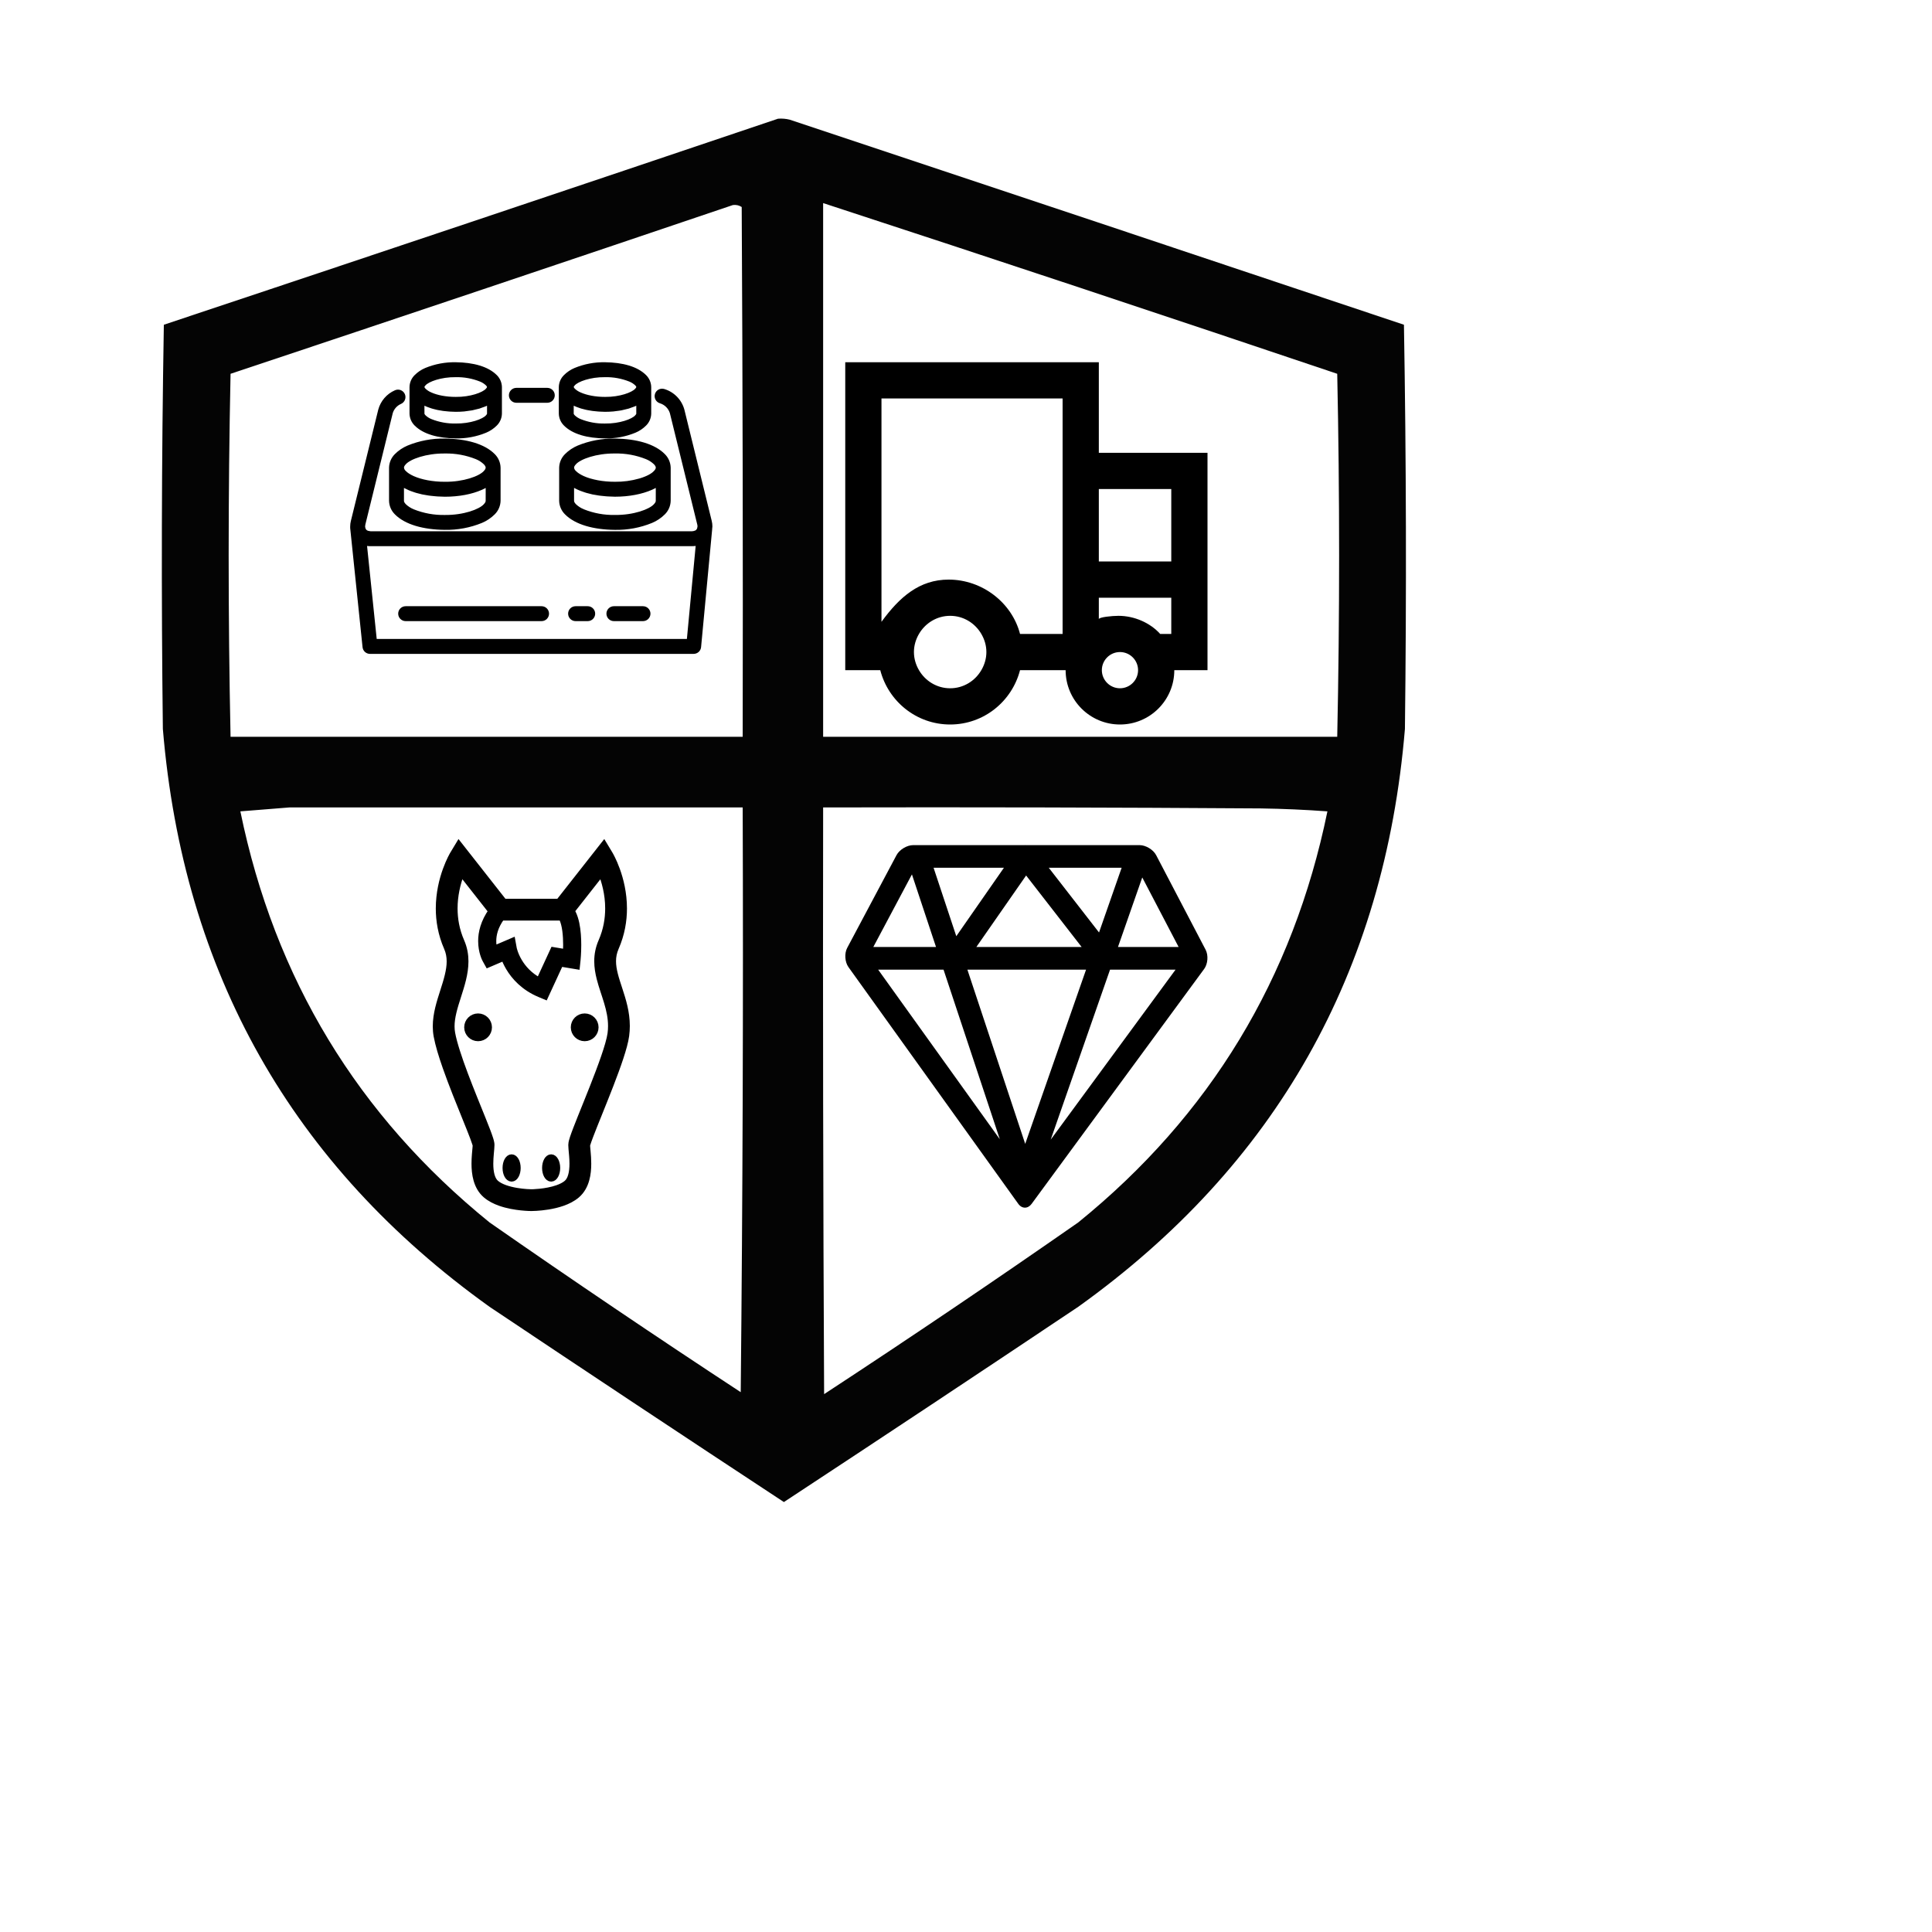
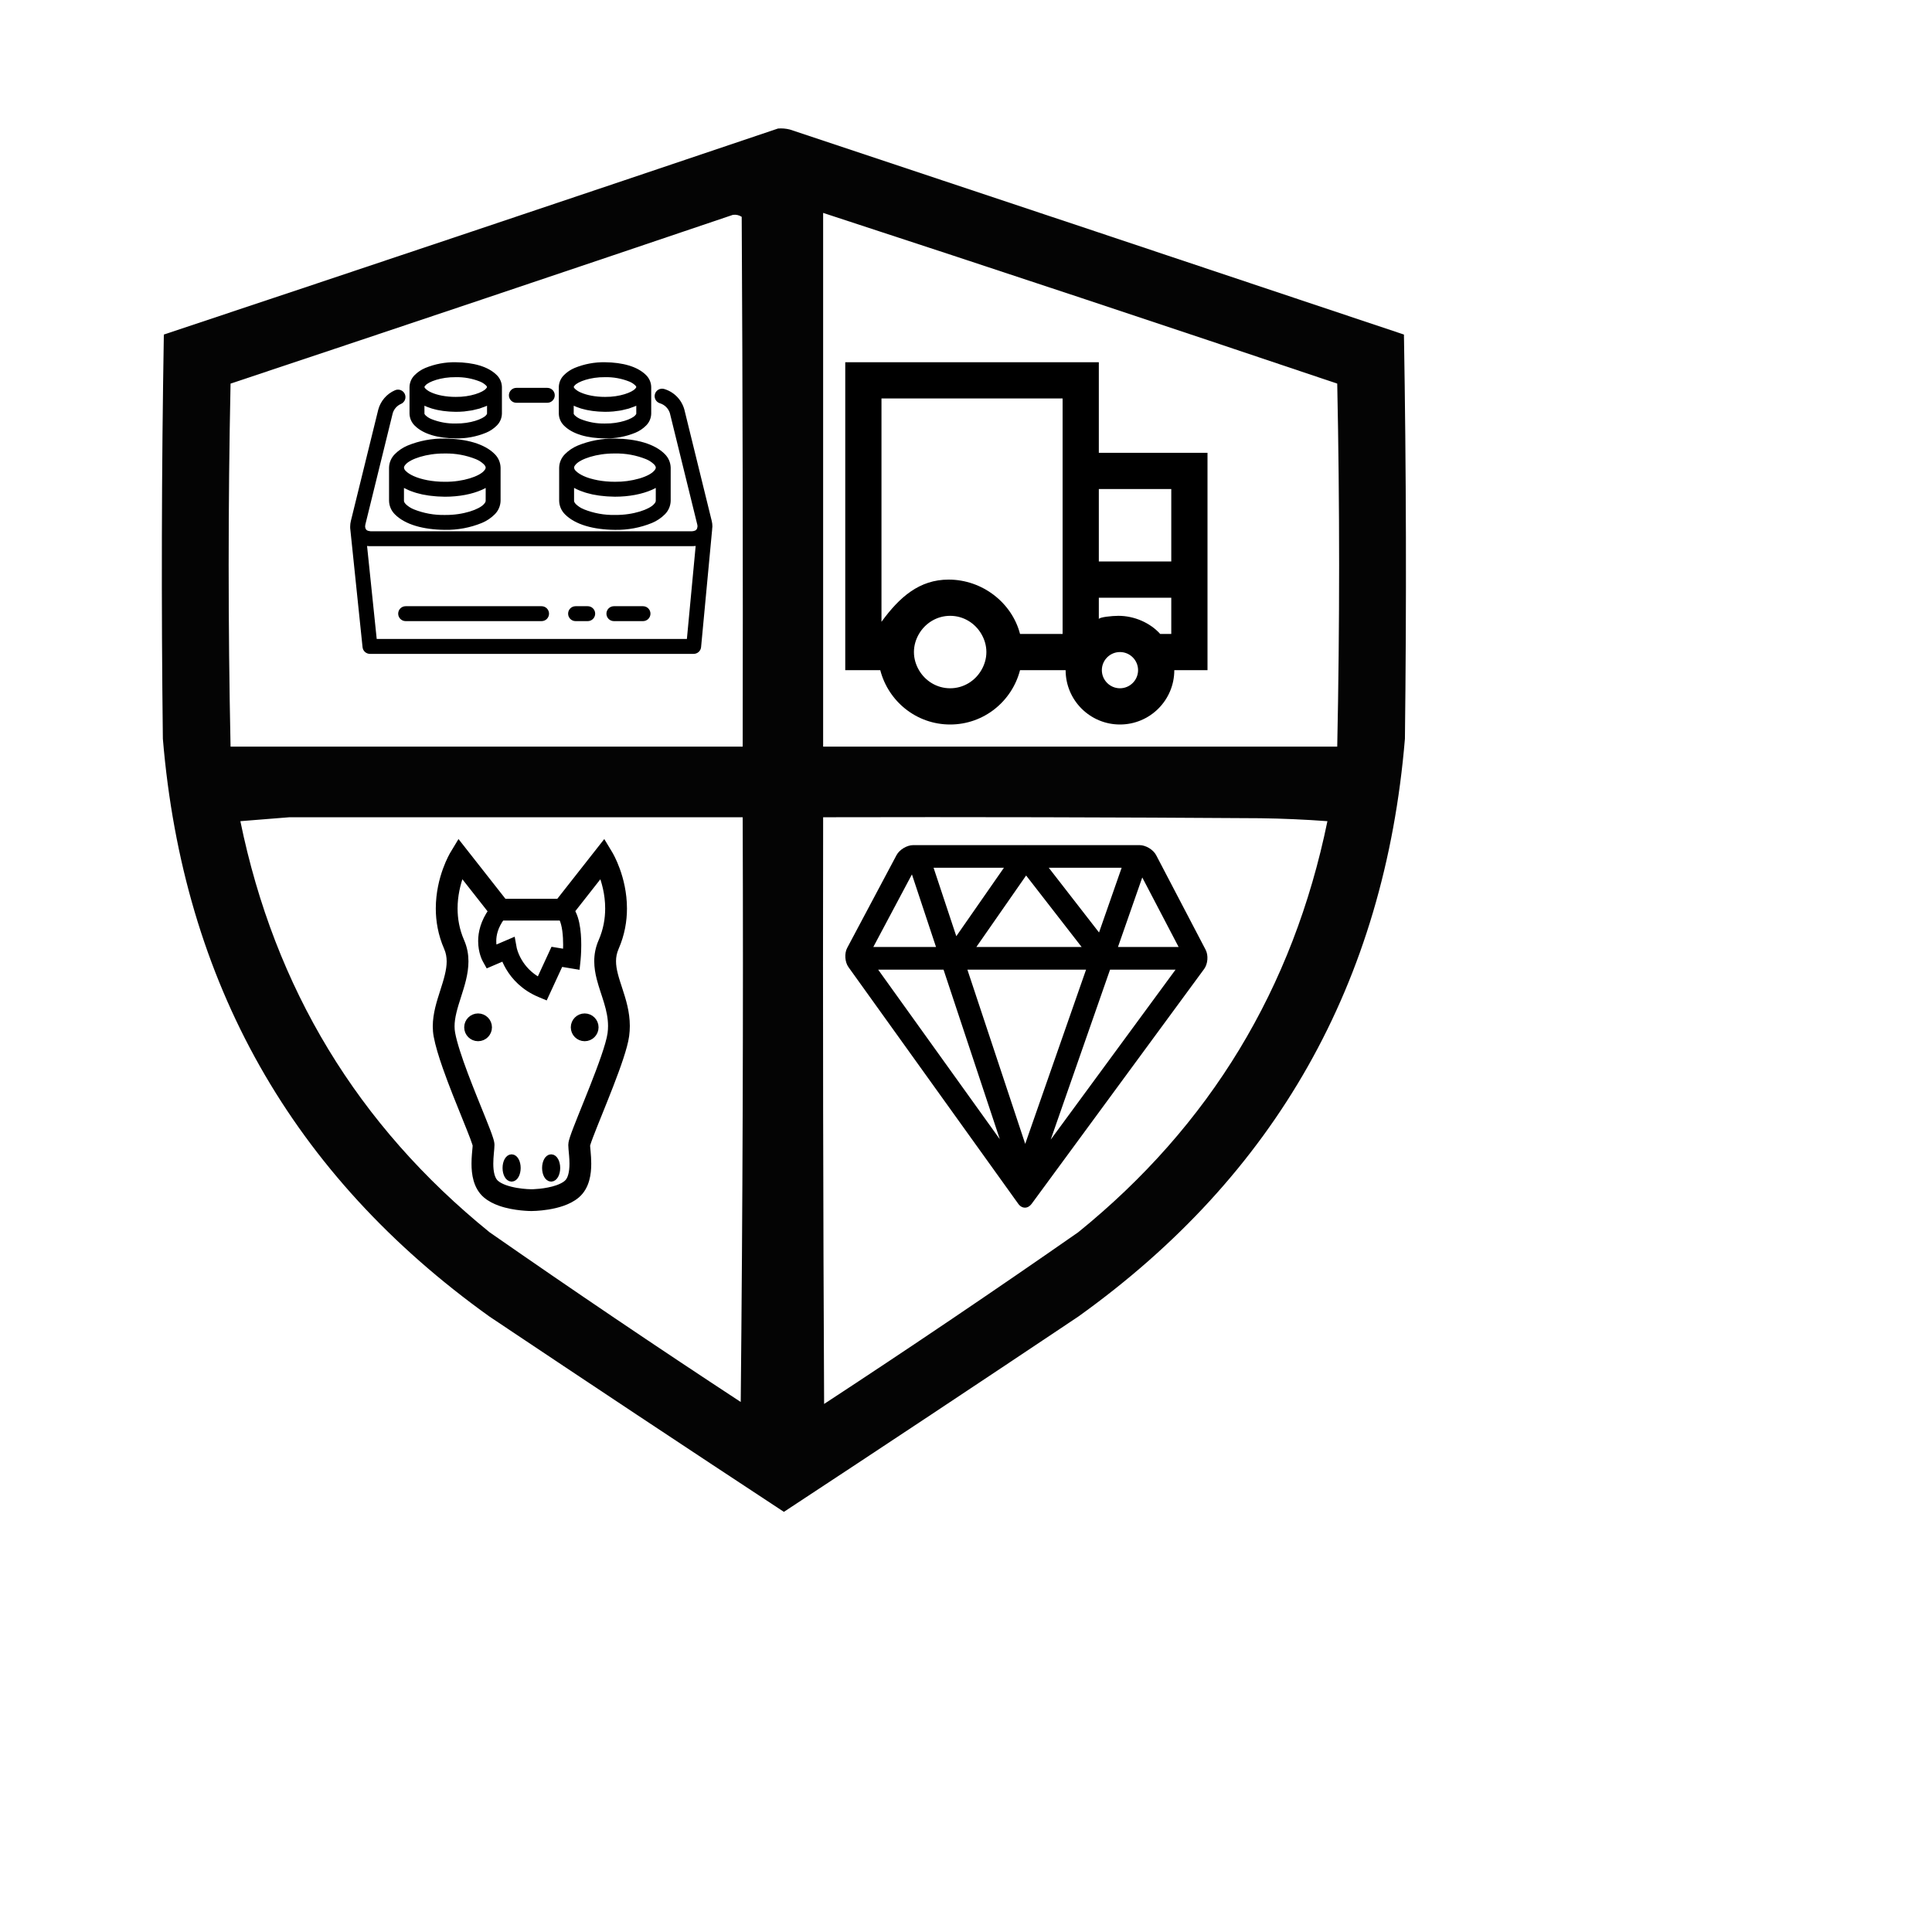
<svg xmlns="http://www.w3.org/2000/svg" width="800" height="800" style="shape-rendering:geometricPrecision; text-rendering:geometricPrecision; image-rendering:optimizeQuality; fill-rule:evenodd; clip-rule:evenodd">
  <g transform="scale(0.8125)">
-     <g transform="translate(0, 12)">
+     <g transform="translate(0, 17)">
      <path style="opacity:0.981" fill="#000000" d="M 396.5,48.5 C 398.527,48.338 400.527,48.505 402.5,49C 506.87,83.734 611.204,118.568 715.5,153.5C 716.667,222.164 716.833,290.831 716,359.5C 705.643,483.766 650.143,581.932 549.5,654C 499.636,687.363 449.636,720.53 399.5,753.5C 349.364,720.53 299.364,687.363 249.5,654C 148.857,581.932 93.357,483.766 83,359.5C 82.167,290.831 82.333,222.164 83.5,153.5C 188.005,118.665 292.338,83.665 396.5,48.5 Z M 419.5,91.5 C 506.946,120.093 594.279,149.093 681.5,178.5C 682.783,240.172 682.783,301.838 681.5,363.5C 594.167,363.5 506.833,363.5 419.5,363.5C 419.5,272.833 419.5,182.167 419.5,91.5 Z M 373.5,92.5 C 375.144,92.287 376.644,92.62 378,93.5C 378.5,183.499 378.667,273.499 378.5,363.5C 291.5,363.5 204.5,363.5 117.5,363.5C 116.213,301.839 116.213,240.172 117.5,178.5C 203.005,149.999 288.338,121.332 373.5,92.5 Z M 147.5,399.5 C 224.5,399.5 301.5,399.5 378.5,399.5C 378.833,498.836 378.5,598.169 377.5,697.5C 334.423,669.254 291.757,640.421 249.5,611C 182.313,556.558 139.979,486.725 122.5,401.5C 130.99,400.833 139.324,400.167 147.5,399.5 Z M 419.5,399.5 C 493.834,399.333 568.167,399.5 642.5,400C 653.848,400.168 665.181,400.668 676.5,401.5C 659.01,486.732 616.677,556.565 549.5,611C 506.765,640.786 463.599,669.952 420,698.5C 419.5,598.834 419.333,499.167 419.5,399.5 Z" />
    </g>
  </g>
  <g transform="translate(145,150) scale(1.543909)">
    <path id="Path_28" data-name="Path 28" d="M736.185,530.844h8.3a2,2,0,0,0,0-4h-8.3a2,2,0,0,0,0,4Zm52.4,31.693-7.346-29.879a7.961,7.961,0,0,0-5.392-5.508,2,2,0,0,0-1.155,3.831,4.027,4.027,0,0,1,2.662,2.634l7.348,29.876a2.168,2.168,0,0,1,.066.515,2.242,2.242,0,0,1-.1.51,1.063,1.063,0,0,1-.317.466.446.446,0,0,1-.056.041.744.744,0,0,1-.1.065,2.376,2.376,0,0,1-.9.216h-.012v0h-86.17c-.074-.005-.136-.016-.2-.024a2.687,2.687,0,0,1-.5-.1c-.016-.005-.025-.012-.041-.017a1.38,1.38,0,0,1-.2-.086.867.867,0,0,1-.115-.08.817.817,0,0,1-.067-.049.93.93,0,0,1-.121-.138l-.018-.021a1.172,1.172,0,0,1-.091-.173l-.012-.024a1.374,1.374,0,0,1-.053-.164c-.01-.035-.019-.069-.027-.106-.006-.02-.01-.043-.014-.063-.013-.081-.025-.165-.035-.256a2.23,2.23,0,0,1,.068-.513l7.348-29.878a3.972,3.972,0,0,1,2.221-2.468,2,2,0,0,0-1.627-3.655,7.905,7.905,0,0,0-4.477,5.168L691.8,562.535a6.152,6.152,0,0,0-.184,1.469c0,.009,0,.018,0,.027a1.949,1.949,0,0,0,0,.418l3.316,31.948a2,2,0,0,0,1.989,1.792h86.814a2,2,0,0,0,1.992-1.812l2.967-31.54c0-.037,0-.072,0-.108a5.308,5.308,0,0,0,.068-.723A6.144,6.144,0,0,0,788.586,562.537Zm-6.664,31.653H698.73l-2.589-24.948a5.473,5.473,0,0,0,.97.063h86.2c.027,0,.052-.007.078-.007a5.52,5.52,0,0,0,.886-.061Zm-62-53.788a20.445,20.445,0,0,0,8.164-1.535,8.934,8.934,0,0,0,2.863-1.927,4.643,4.643,0,0,0,1.363-3.182v-2.5l0-4.6c0-.013,0-.025,0-.039a4.635,4.635,0,0,0-1.363-3.182c-2.347-2.356-6.351-3.409-11.027-3.465a20.486,20.486,0,0,0-8.166,1.537,8.916,8.916,0,0,0-2.861,1.928,4.629,4.629,0,0,0-1.366,3.182c0,.014,0,.026,0,.039l0,4.859v2.238a4.652,4.652,0,0,0,1.364,3.182C711.238,539.295,715.242,540.348,719.92,540.4Zm-8.393-13.78c0-.016-.011-.126.272-.432.806-.983,4.189-2.27,8.121-2.213a16.63,16.63,0,0,1,6.531,1.185,5.009,5.009,0,0,1,1.59,1.028c.283.306.268.416.271.432v0h-.005c0,.014.005.136-.284.446-.83.982-4.193,2.252-8.1,2.2-.326,0-.651-.007-.969-.021-.062,0-.123-.01-.183-.013-.256-.013-.51-.029-.756-.051-.061-.006-.118-.015-.176-.021-.246-.024-.49-.051-.727-.084-.076-.011-.148-.024-.224-.036-.213-.033-.426-.065-.631-.1-.1-.019-.186-.041-.281-.061-.176-.036-.354-.071-.524-.112-.146-.036-.285-.076-.426-.116-.1-.028-.214-.054-.316-.085-.213-.063-.412-.13-.6-.2-.024-.009-.051-.016-.075-.024-.215-.079-.42-.162-.611-.248a5.15,5.15,0,0,1-1.6-1.023c-.291-.31-.283-.432-.285-.446h0Zm0,5.007c.141.067.291.126.436.188.111.049.221.1.334.146.367.147.746.281,1.14.4.112.035.231.065.346.1.319.091.645.173.979.248.132.029.261.06.4.086.438.089.883.167,1.344.229.08.011.162.019.244.029q.609.077,1.242.125l.406.029c.5.031,1.008.055,1.526.061.777,0,1.535-.037,2.269-.1.342-.031.661-.092.991-.137.38-.05.775-.089,1.14-.158s.674-.162,1.008-.244.656-.142.961-.233c.281-.085.529-.2.8-.292.322-.117.66-.22.961-.353l.031-.015.006,0,.019-.009.207-.1v2.131c0,.014.012.125-.269.433-.809.981-4.189,2.27-8.121,2.212a16.61,16.61,0,0,1-6.531-1.186,5.069,5.069,0,0,1-1.59-1.026c-.283-.31-.268-.419-.272-.433Zm48.434,8.773a20.452,20.452,0,0,0,8.164-1.535,8.934,8.934,0,0,0,2.863-1.927,4.648,4.648,0,0,0,1.364-3.182v-2.5l0-4.6h0c0-.013,0-.025,0-.039a4.631,4.631,0,0,0-1.364-3.182c-2.345-2.356-6.349-3.409-11.027-3.465a20.48,20.48,0,0,0-8.164,1.537,8.906,8.906,0,0,0-2.861,1.928,4.62,4.62,0,0,0-1.366,3.182c0,.014,0,.026,0,.039l0,4.859v2.238a4.635,4.635,0,0,0,1.364,3.182C751.277,539.295,755.283,540.348,759.961,540.4Zm-8.393-13.78c0-.016-.013-.126.27-.432.808-.983,4.189-2.27,8.121-2.213a16.623,16.623,0,0,1,6.531,1.185,5,5,0,0,1,1.592,1.028c.283.306.268.416.27.432v0h-.006c0,.014.006.136-.284.446-.826.978-4.168,2.243-8.058,2.2h-.043c-.092,0-.18-.005-.27-.006-.234,0-.468-.005-.7-.015-.137-.007-.269-.018-.4-.027-.18-.012-.36-.021-.535-.037-.119-.011-.231-.028-.348-.04-.186-.021-.373-.039-.553-.065-.107-.014-.207-.034-.31-.05-.184-.029-.371-.056-.547-.089-.106-.02-.2-.044-.3-.066-.168-.035-.34-.068-.5-.107-.138-.034-.267-.072-.4-.108-.113-.031-.233-.06-.342-.093-.2-.059-.387-.124-.57-.189-.035-.012-.074-.023-.11-.036-.214-.079-.42-.161-.611-.247a5.175,5.175,0,0,1-1.6-1.023c-.287-.31-.281-.432-.281-.446h-.006Zm0,5.006c.135.064.28.121.418.182.119.052.237.107.36.156.363.145.736.278,1.125.4.121.037.244.069.367.1q.468.132.957.242c.135.03.269.062.408.089.436.088.879.166,1.336.228.084.011.172.019.256.03q.6.075,1.228.124l.414.029c.5.031,1,.054,1.516.061h.008c.777,0,1.535-.038,2.269-.1.256-.023.495-.071.745-.1.468-.058.941-.109,1.388-.193.307-.057.586-.143.881-.213.365-.087.742-.161,1.086-.265.266-.08.5-.186.754-.277.338-.12.689-.228,1-.367l.033-.015,0,0,.014-.006.215-.1v2.131c0,.014.011.123-.272.433-.807.981-4.189,2.27-8.119,2.212a16.613,16.613,0,0,1-6.533-1.186,5.094,5.094,0,0,1-1.59-1.026c-.281-.31-.266-.419-.27-.433Zm-49.531,16.614c0,.018,0,.034,0,.052l0,4v4.84a5.275,5.275,0,0,0,1.564,3.629c2.737,2.765,7.653,4.107,13.393,4.165a25.108,25.108,0,0,0,9.977-1.871,10.7,10.7,0,0,0,3.414-2.294,5.3,5.3,0,0,0,1.566-3.629v-4.149l0-4.694c0-.018,0-.034,0-.052a5.3,5.3,0,0,0-1.566-3.629c-2.737-2.767-7.653-4.108-13.391-4.165a25.12,25.12,0,0,0-9.98,1.87,10.689,10.689,0,0,0-3.414,2.295A5.3,5.3,0,0,0,702.037,548.242Zm25.914,8.9c0,.174-.058.433-.471.88-1.2,1.393-5.49,2.969-10.484,2.914a21.258,21.258,0,0,1-8.348-1.523,6.861,6.861,0,0,1-2.14-1.391c-.41-.447-.467-.706-.469-.88v-3.46c.063.034.135.061.2.1q.531.282,1.108.528c.17.072.347.139.521.207q.477.183.979.345c.179.057.355.116.541.17.472.136.959.261,1.463.371.082.017.166.035.25.051.507.1,1.029.192,1.562.268.186.027.375.049.565.072q.647.08,1.316.132c.185.016.369.031.557.043.621.039,1.252.067,1.9.073h0c.072,0,.143,0,.215-.005.4,0,.8-.009,1.2-.027.2-.009.4-.027.6-.041.26-.017.521-.029.775-.052.219-.02.432-.05.647-.074s.459-.047.683-.078.442-.071.662-.108.418-.063.621-.1c.225-.042.442-.094.661-.142.189-.041.382-.078.568-.122.23-.056.451-.121.676-.183.164-.045.334-.086.494-.135.232-.07.453-.149.678-.226.142-.049.291-.092.431-.144.242-.089.471-.187.7-.283.106-.044.219-.084.323-.13l.011-.005.036-.015c.337-.152.664-.312.978-.482ZM706.51,547.36c1.2-1.391,5.49-2.967,10.486-2.913a21.209,21.209,0,0,1,8.346,1.524,6.806,6.806,0,0,1,2.138,1.389c.413.447.469.708.471.882v.012h0a1.02,1.02,0,0,1-.236.584l-.008.009a3.142,3.142,0,0,1-.246.294c-1.225,1.391-5.5,2.947-10.463,2.892-.416,0-.828-.009-1.232-.026l-.153-.011c-.351-.017-.7-.04-1.041-.071-.074-.007-.142-.018-.215-.025-.316-.032-.628-.065-.933-.108-.07-.01-.135-.022-.2-.033-.3-.045-.6-.091-.891-.146-.066-.012-.127-.028-.193-.041-.283-.056-.567-.115-.836-.18-.076-.019-.147-.04-.221-.06-.252-.063-.5-.129-.74-.2-.088-.026-.166-.057-.254-.084-.211-.067-.426-.135-.623-.208-.121-.045-.231-.093-.346-.14-.15-.06-.306-.119-.447-.181s-.238-.117-.358-.174-.236-.112-.341-.168c-.149-.081-.28-.163-.412-.245-.057-.035-.123-.071-.178-.106a4.888,4.888,0,0,1-.848-.685,1.384,1.384,0,0,1-.49-.887h0l0-.012C706.041,548.068,706.1,547.809,706.51,547.36Zm69.5-2.747c-2.737-2.767-7.654-4.108-13.393-4.165a25.1,25.1,0,0,0-9.976,1.87,10.644,10.644,0,0,0-3.414,2.295,5.3,5.3,0,0,0-1.565,3.629c0,.03,0,.057,0,.086l0,3.346v5.463a5.274,5.274,0,0,0,1.567,3.629c2.734,2.765,7.652,4.107,13.388,4.165a25.114,25.114,0,0,0,9.981-1.871,10.7,10.7,0,0,0,3.412-2.294,5.284,5.284,0,0,0,1.564-3.629v-6.393l0-2.45c0-.018,0-.034,0-.052A5.292,5.292,0,0,0,776.006,544.613Zm-2.436,12.524c0,.174-.058.433-.468.88-1.2,1.393-5.493,2.969-10.489,2.914a21.237,21.237,0,0,1-8.344-1.523,6.79,6.79,0,0,1-2.14-1.391c-.412-.447-.469-.706-.471-.88v-3.46c.037.02.08.036.117.056.383.207.789.4,1.209.578.155.064.313.124.469.185.34.131.688.254,1.047.369.16.051.32.1.484.152.508.147,1.028.283,1.569.4l.078.016c.537.112,1.094.2,1.66.284.178.025.359.046.539.068q.658.081,1.336.135c.184.015.365.03.551.042.621.039,1.252.067,1.9.073q.716,0,1.412-.032c.149-.007.293-.02.44-.029.314-.02.629-.036.937-.064.164-.015.323-.038.485-.055.283-.031.568-.059.845-.1.178-.025.35-.058.528-.086.252-.04.508-.077.756-.123.181-.034.355-.077.533-.114.232-.05.469-.1.7-.151.182-.045.357-.1.535-.145.213-.058.43-.112.637-.174.174-.052.338-.112.506-.168.2-.067.408-.131.6-.2.162-.06.315-.127.471-.19.184-.073.373-.143.551-.221l.019-.01.024-.01q.507-.228.978-.481Zm0-8.883h0a.814.814,0,0,1-.088.341l0,0a1.659,1.659,0,0,1-.144.239c-.008.011-.022.024-.029.035a2.71,2.71,0,0,1-.225.27,4.4,4.4,0,0,1-.992.787l-.041.022c-.129.078-.268.156-.414.234l-.119.058c-.127.065-.256.13-.395.194l-.156.066c-.135.06-.27.119-.414.176l-.176.066c-.146.056-.291.112-.447.166-.051.018-.106.034-.157.052-.167.056-.337.112-.513.166-.035.011-.072.02-.108.03a22.56,22.56,0,0,1-6.535.875c-.416,0-.826-.009-1.232-.026l-.11-.008c-.367-.018-.73-.042-1.086-.074l-.039-.005a21.815,21.815,0,0,1-4.2-.79l-.008,0c-.3-.091-.591-.187-.869-.289-.06-.023-.113-.048-.174-.071-.213-.081-.421-.163-.617-.251-.1-.046-.193-.095-.291-.142-.137-.065-.277-.13-.4-.2-.164-.09-.313-.181-.457-.272-.041-.026-.09-.051-.129-.077a4.846,4.846,0,0,1-.85-.687,1.381,1.381,0,0,1-.492-.887h0l0-.012c0-.174.059-.433.473-.882,1.2-1.391,5.488-2.967,10.482-2.913a21.213,21.213,0,0,1,8.348,1.524,6.824,6.824,0,0,1,2.139,1.389c.412.447.468.708.47.882Zm-30.623,37.151H706.49a2,2,0,1,0,0,4h36.457a2,2,0,0,0,0-4Zm27.2,0h-7.81a2,2,0,1,0,0,4h7.81a2,2,0,0,0,0-4Zm-14.83,0h-3.256a2,2,0,0,0,0,4h3.256a2,2,0,0,0,0-4Z" transform="translate(-691.613 -519.975)" stroke-width="5" fill="black" />
  </g>
  <g transform="translate(350,150) scale(7.5)">
    <defs>

</defs>
    <g id="Page-1" stroke="none" stroke-width="1" fill="none" fill-rule="evenodd">
      <g id="Dribbble-Light-Preview" transform="translate(-300, -5319)" fill="#000000">
        <g id="icons" transform="translate(56, 160)">
          <path d="M258,5170 L262,5170 L262,5166 L258,5166 L258,5170 Z M262,5174 L261.388,5174 C260.839,5173.39 259.968,5173 259.083,5173 C258.731,5173 258,5173.072 258,5173.184 L258,5172 L262,5172 L262,5174 Z M259.167,5177 C258.615,5177 258.167,5176.551 258.167,5176 C258.167,5175.449 258.615,5175 259.167,5175 C259.718,5175 260.167,5175.449 260.167,5176 C260.167,5176.551 259.718,5177 259.167,5177 L259.167,5177 Z M256,5174 L253.65,5174 C253.204,5172.278 251.57,5171 249.708,5171 C248.097,5171 247,5171.958 246,5173.331 L246,5161 L256,5161 L256,5174 Z M251.513,5176 C251.167,5176.595 250.529,5177 249.792,5177 C249.055,5177 248.417,5176.595 248.07,5176 C247.898,5175.705 247.792,5175.366 247.792,5175 C247.792,5174.634 247.898,5174.295 248.07,5174 C248.417,5173.405 249.055,5173 249.792,5173 C250.529,5173 251.166,5173.405 251.513,5174 C251.686,5174.295 251.792,5174.634 251.792,5175 C251.792,5175.366 251.686,5175.705 251.513,5176 L251.513,5176 Z M258,5164 L258,5159 L244,5159 L244,5176 L245.933,5176 C246.379,5177.722 247.93,5179 249.792,5179 C251.653,5179 253.204,5177.722 253.65,5176 L256.167,5176 C256.167,5177.657 257.51,5179 259.167,5179 C260.824,5179 262.167,5177.657 262.167,5176 L264,5176 L264,5164 L258,5164 Z" id="truck-[#652]">

</path>
        </g>
      </g>
    </g>
  </g>
  <g transform="translate(145,350) scale(0.2929688)">
    <style type="text/css">
    .st0 {
        fill: #000000;
        stroke: black;
        stroke-width: 10;
    }
</style>
    <g>
      <path class="st0" d="M379.987,204.198c-2.456-7.501-4.813-14.566-6.504-21.254c-1.703-6.702-2.74-12.982-2.734-19.03   c0.014-6.464,1.116-12.664,4.028-19.346c8.406-19.214,11.436-38.125,11.43-55.186c-0.007-21.895-4.92-40.806-9.799-54.335   c-4.893-13.528-9.785-21.703-10.05-22.146L358.588,0l-63.354,80.633h-78.25L153.637,0.007l-7.771,12.889   c-0.264,0.449-5.157,8.624-10.049,22.152c-4.886,13.529-9.792,32.426-9.799,54.335c-0.006,17.061,3.024,35.972,11.43,55.179   c2.806,6.438,3.928,12.816,3.935,19.604c0.052,12.863-4.371,27.25-9.323,42.582c-4.873,15.352-10.268,31.647-10.314,49.23   c0,4.483,0.37,9.052,1.222,13.641c2.311,12.433,6.96,27.554,12.631,43.77c8.504,24.285,19.34,50.881,28.029,72.34   c4.338,10.717,8.148,20.152,10.809,27.25c1.327,3.533,2.37,6.491,3.018,8.59c0.323,1.043,0.554,1.876,0.66,2.351l0.026,0.132   c-0.013,0.694-0.079,1.81-0.211,3.275c-0.436,5.183-1.433,13.523-1.44,22.72c0.013,7.171,0.588,14.936,2.753,22.602   c2.153,7.62,6.055,15.358,12.935,21.254c5.956,5.084,12.908,8.432,19.907,10.928c10.518,3.698,21.327,5.401,29.646,6.286   c8.313,0.872,14.117,0.884,14.381,0.884c0.357-0.013,10.538,0,23.427-2.08c6.444-1.056,13.576-2.622,20.594-5.091   c7.005-2.496,13.952-5.844,19.914-10.928c6.874-5.896,10.776-13.634,12.935-21.254c2.166-7.666,2.74-15.438,2.746-22.608   c0-6.141-0.449-11.859-0.872-16.56c-0.211-2.35-0.422-4.444-0.561-6.154c-0.132-1.453-0.198-2.549-0.211-3.249   c0.086-0.382,0.27-1.129,0.561-2.06c0.759-2.522,2.159-6.47,3.981-11.271c6.398-16.89,17.98-44.575,28.458-71.646   c5.242-13.543,10.215-26.966,14.169-38.97c3.956-12.044,6.907-22.502,8.082-31.006c0.634-4.676,0.918-9.238,0.918-13.675   C390.241,236.03,384.866,219.186,379.987,204.198z M213.636,101.426h85.618c0.31,0.515,0.614,1.057,0.918,1.664   c2.12,4.278,3.711,10.591,4.609,17.378c0.924,6.788,1.228,14.05,1.228,20.482c0,4.186-0.125,8.009-0.284,11.146l-18.21-3.038   l-20,43.314c-14.864-7.844-23.83-18.521-29.343-27.791c-3.136-5.289-5.098-10.102-6.253-13.523   c-0.574-1.703-0.951-3.063-1.182-3.954l-0.224-0.978l-0.039-0.198l-1.757-9.613l-25.711,11.02   c-0.819-3.117-1.539-7.138-1.532-11.898C201.52,126.305,203.944,114.638,213.636,101.426z M368.736,266.337   c-0.495,3.704-1.704,9.006-3.48,15.186c-6.193,21.763-19.036,54.255-30.287,82.185c-5.632,13.991-10.875,26.88-14.757,36.982   c-1.941,5.052-3.546,9.396-4.721,12.955c-0.588,1.796-1.076,3.381-1.459,4.886c-0.185,0.766-0.357,1.492-0.489,2.284   c-0.132,0.805-0.258,1.638-0.264,2.832c0.007,1.776,0.133,3.513,0.298,5.448c0.495,5.725,1.366,13.232,1.366,20.944   c0.007,5.982-0.548,11.99-1.961,16.929c-1.42,4.978-3.546,8.65-6.471,11.159c-3.129,2.707-7.877,5.203-13.297,7.091   c-8.122,2.885-17.597,4.47-24.9,5.229c-3.651,0.384-6.774,0.575-8.94,0.674c-1.083,0.04-1.935,0.066-2.496,0.08l-0.621,0.013   h-0.145h-0.046c-0.792,0-10.195-0.125-21.103-1.994c-5.447-0.924-11.257-2.298-16.461-4.173c-5.21-1.875-9.752-4.298-12.796-6.926   c-2.919-2.502-5.045-6.174-6.471-11.152c-1.406-4.932-1.968-10.948-1.954-16.923c0-5.13,0.383-10.214,0.786-14.691   c0.205-2.245,0.416-4.338,0.574-6.26c0.166-1.934,0.298-3.658,0.304-5.448c-0.014-1.287-0.152-2.192-0.304-3.076   c-0.304-1.664-0.733-3.216-1.28-4.998c-2.034-6.55-5.85-16.269-10.703-28.346c-7.257-18.045-16.738-41.01-25.091-63.248   c-8.345-22.185-15.542-43.842-18.157-58.13c-0.601-3.242-0.872-6.524-0.872-9.871c-0.053-13.093,4.371-27.566,9.323-42.886   c4.86-15.338,10.261-31.522,10.314-48.926c0.007-9.138-1.604-18.626-5.685-27.929c-7.124-16.296-9.68-32.209-9.686-46.854   c-0.006-18.758,4.265-35.405,8.564-47.269c0.535-1.486,1.07-2.899,1.598-4.226l43.407,55.252   c-11.066,15.484-14.533,30.478-14.487,42.298c0.026,15.418,5.454,25.341,5.844,26.074l3.42,6.154l22.687-9.719   c1.473,4.04,3.645,9.046,6.92,14.579c7.547,12.796,20.99,28.062,43.552,37.438l6.932,2.892l21.44-46.457l23.097,3.843l0.865-8.241   c0.012-0.172,0.957-9.178,0.957-21.05c-0.007-9.231-0.548-20.152-2.688-30.293c-1.082-5.071-2.562-9.964-4.747-14.434   c-0.594-1.202-1.255-2.384-1.968-3.526l43.05-54.79c4.734,11.945,10.221,30.36,10.168,51.476c0,14.638-2.556,30.544-9.687,46.854   c-4.113,9.362-5.783,18.732-5.764,27.678c0,8.399,1.406,16.408,3.361,24.133c2.951,11.595,7.124,22.615,10.406,33.688   c3.302,11.073,5.738,22.092,5.738,33.714C369.469,258.994,369.244,262.613,368.736,266.337z" />
      <path class="st0" d="M228.176,441.839c-4.305,0-7.798,6.398-7.798,14.288c0,7.896,3.493,14.295,7.798,14.295   c4.305,0,7.798-6.398,7.798-14.295C235.974,448.237,232.481,441.839,228.176,441.839z" />
      <path class="st0" d="M284.049,441.839c-4.305,0-7.798,6.398-7.798,14.288c0,7.896,3.493,14.295,7.798,14.295   c4.305,0,7.791-6.398,7.791-14.295C291.84,448.237,288.354,441.839,284.049,441.839z" />
      <path class="st0" d="M180.781,242.726c-8.075,0-14.618,6.537-14.618,14.612c0,8.082,6.543,14.619,14.618,14.619   c8.076,0,14.612-6.537,14.612-14.619C195.393,249.262,188.856,242.726,180.781,242.726z" />
      <path class="st0" d="M331.443,242.726c-8.075,0-14.612,6.537-14.612,14.612c0,8.082,6.537,14.619,14.612,14.619   c8.076,0,14.619-6.537,14.619-14.619C346.062,249.262,339.519,242.726,331.443,242.726z" />
    </g>
  </g>
  <g transform="translate(350,350) scale(4.6875)">
    <path d="M31.835 9.233l-4.371-8.358c-0.255-0.487-0.915-0.886-1.464-0.886h-10.060c-0.011-0.001-0.022-0.003-0.033-0.004-0.009 0-0.018 0.003-0.027 0.004h-9.88c-0.55 0-1.211 0.398-1.47 0.883l-4.359 8.197c-0.259 0.486-0.207 1.248 0.113 1.696l15.001 20.911c0.161 0.224 0.375 0.338 0.588 0.338 0.212 0 0.424-0.11 0.587-0.331l15.247-20.758c0.325-0.444 0.383-1.204 0.128-1.691zM29.449 8.988h-5.358l2.146-6.144zM17.979 1.99h6.436l-1.997 5.716zM20.882 8.988h-9.301l4.396-6.316zM9.809 8.034l-2.006-6.044h6.213zM21.273 10.988l-5.376 15.392-5.108-15.392h10.484zM13.654 25.971l-10.748-14.983h5.776zM23.392 10.988h5.787l-11.030 15.018zM5.89 2.575l2.128 6.413h-5.539z" />
  </g>
</svg>
